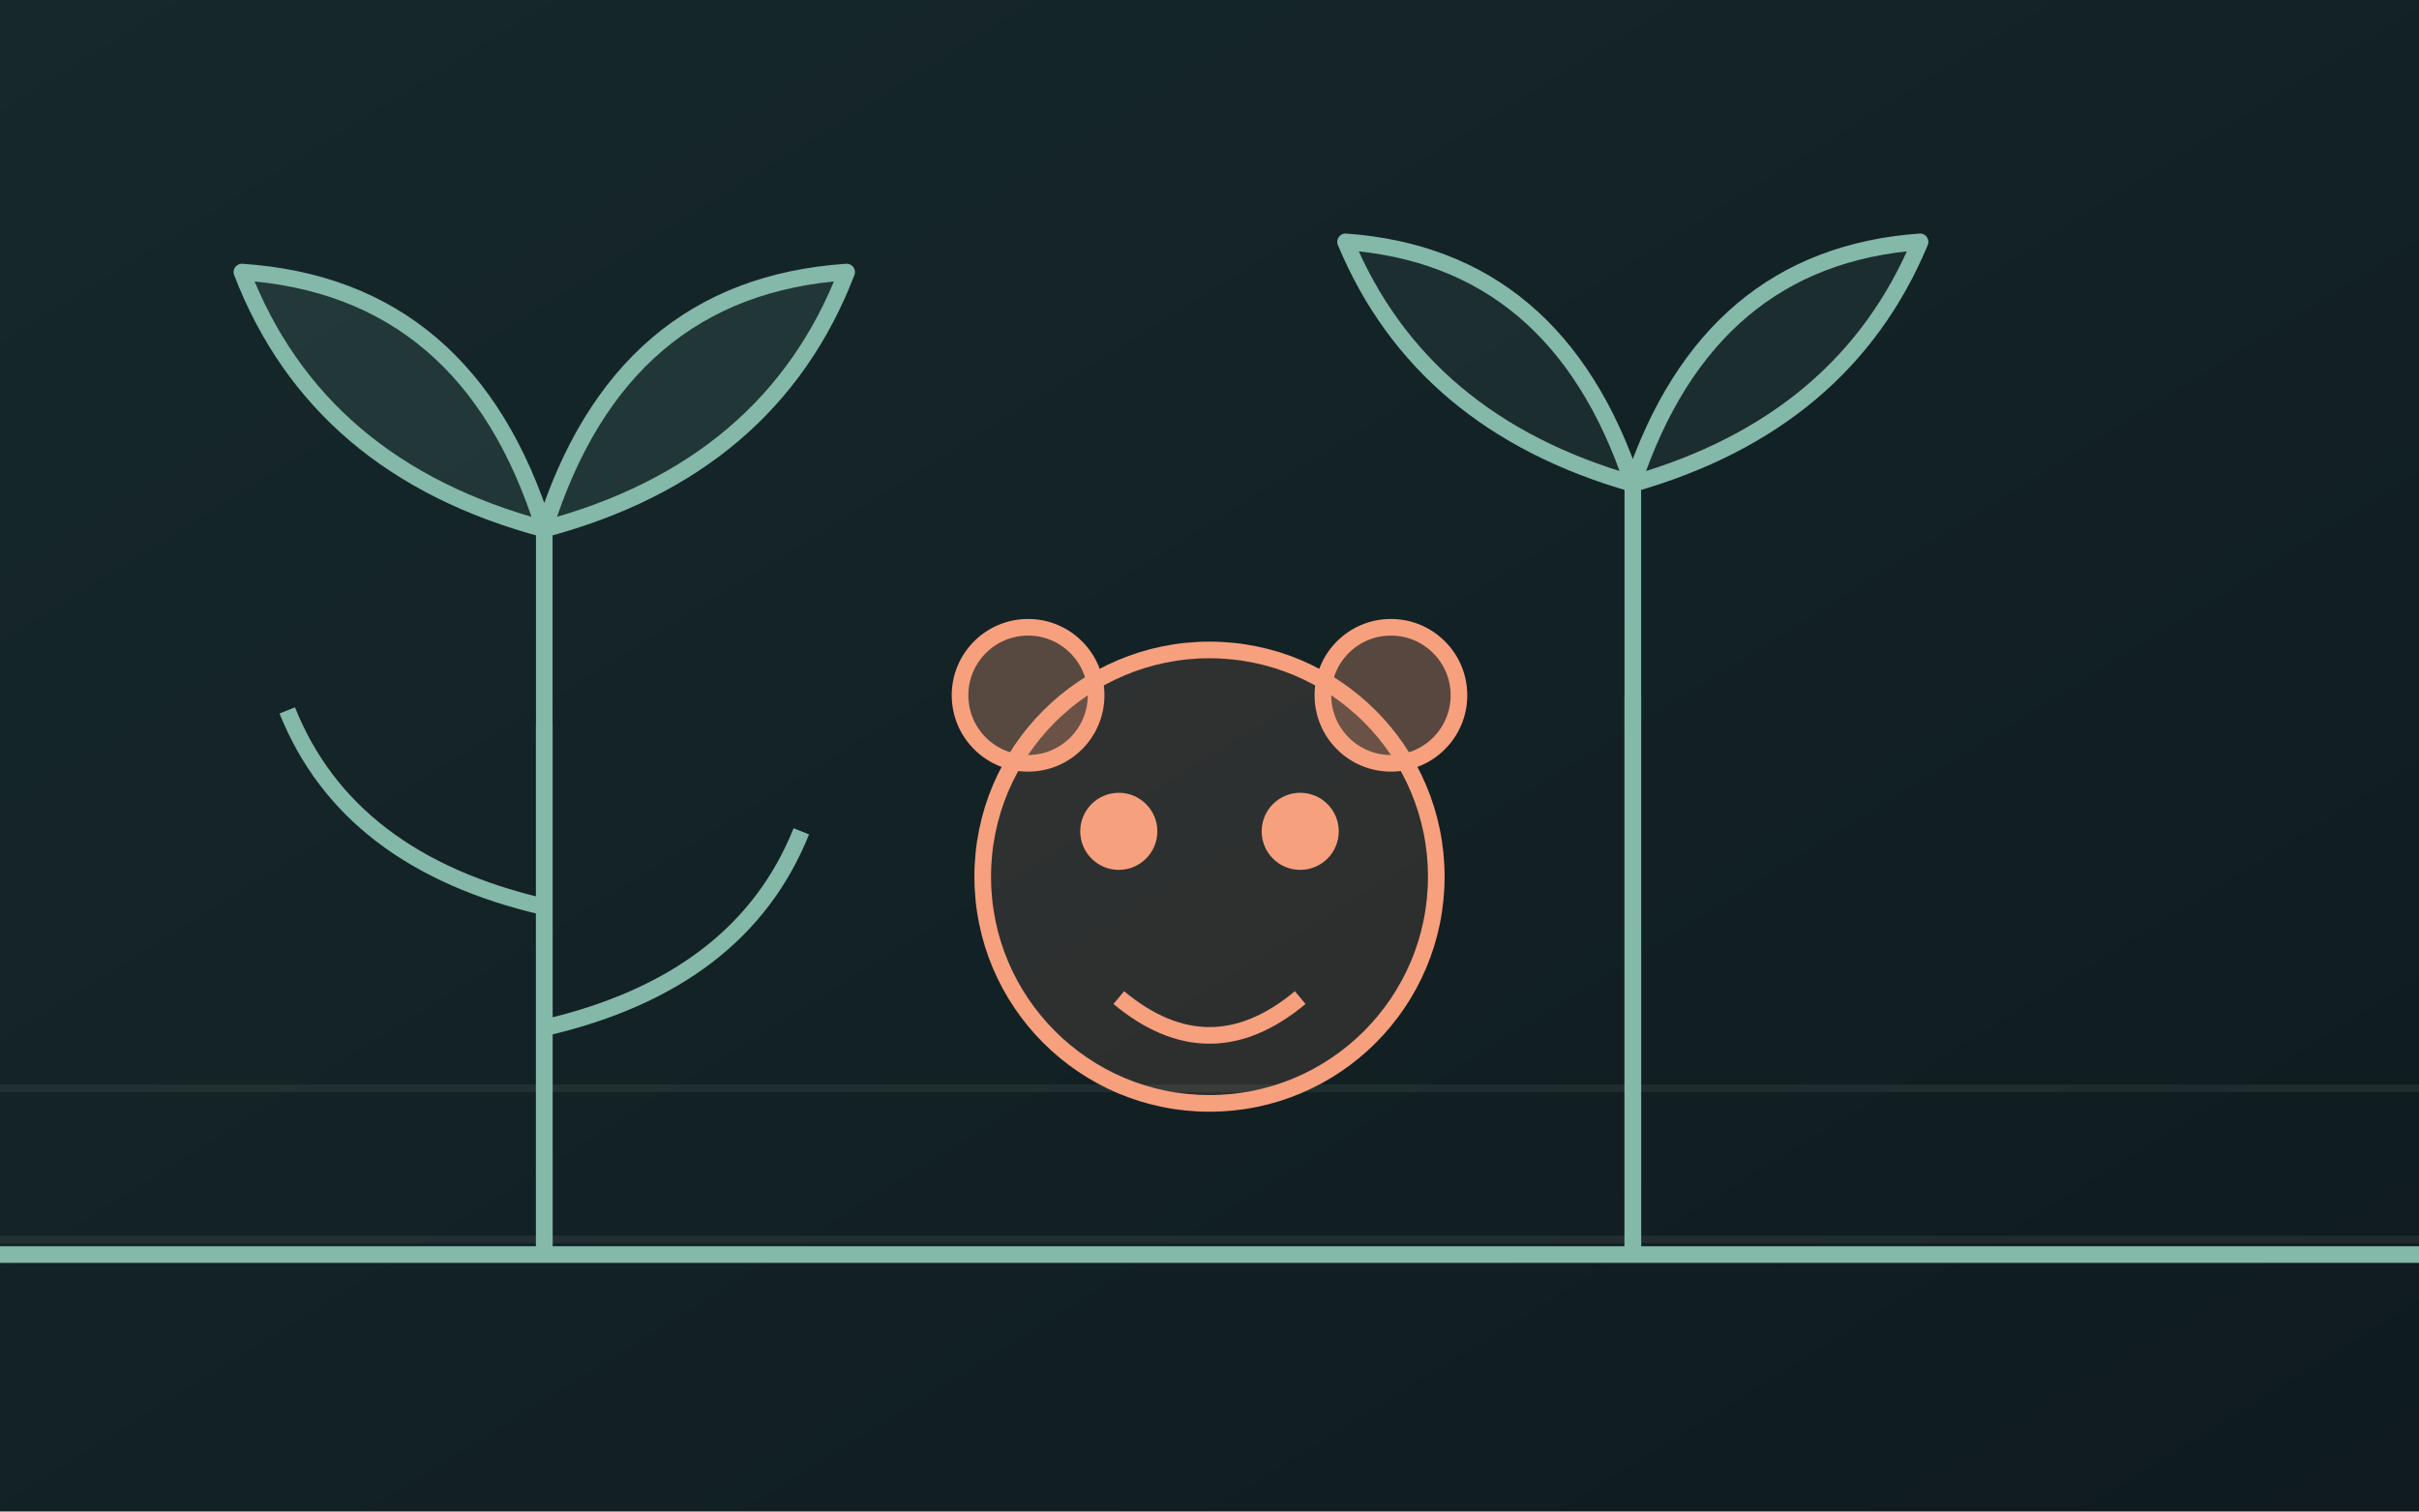
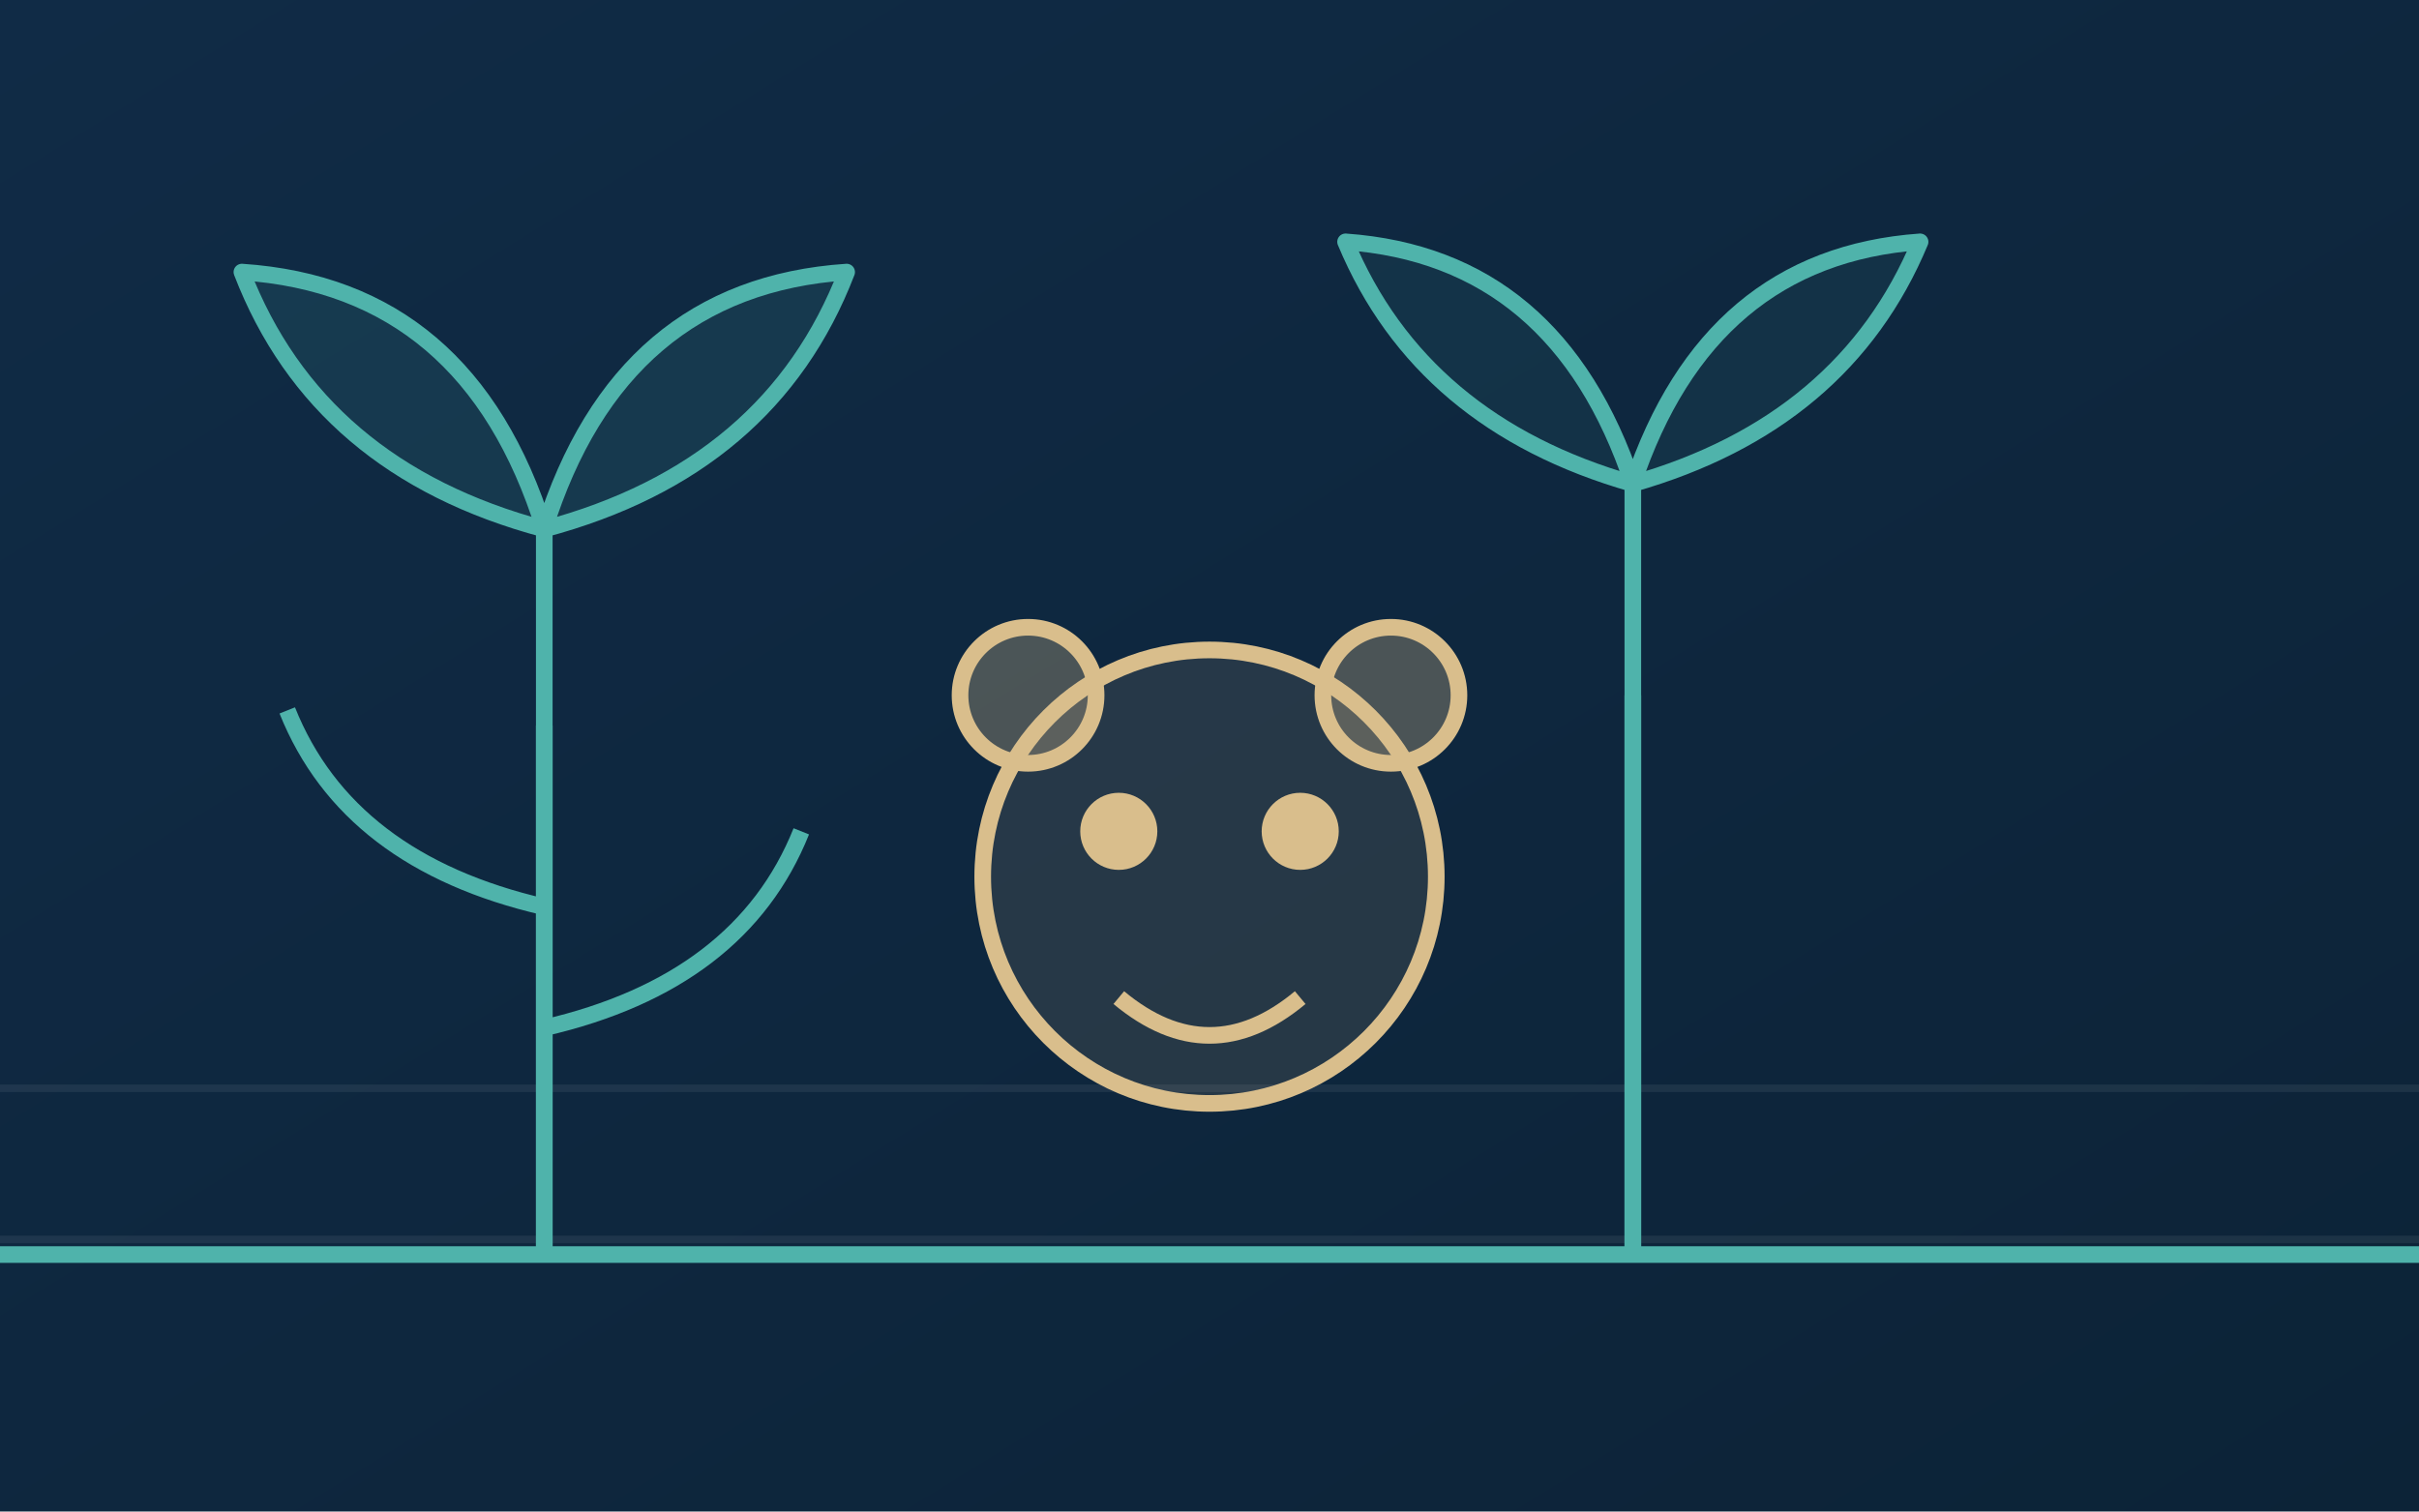
<svg xmlns="http://www.w3.org/2000/svg" viewBox="0 0 320 200" width="320" height="200" role="img" aria-hidden="true">
  <defs>
    <linearGradient id="bg" x1="0" y1="0" x2="1" y2="1">
-       <stop offset="0%" stop-color="#16282C" />
-       <stop offset="100%" stop-color="#0F1B1E" />
+       <stop offset="0%" stop-color="#102B46" />
+       <stop offset="100%" stop-color="#0C2337" />
    </linearGradient>
  </defs>
  <rect width="320" height="200" fill="url(#bg)" />
-   <g fill="none" stroke="#EFE7D8" stroke-opacity=".07" stroke-width="1">
+   <g fill="none" stroke="#F5F7F8" stroke-opacity=".07" stroke-width="1">
    <path d="M0 144 H320" />
    <path d="M0 164 H320" />
  </g>
-   <g fill="none" stroke="#84B8A8" stroke-width="2.2" stroke-linejoin="round">
+   <g fill="none" stroke="#4FB3AB" stroke-width="2.2" stroke-linejoin="round">
    <path d="M0 166 H320" />
-     <path d="M72 166 V70 M72 70 q-30 -8 -40 -34 q30 2 40 34 M72 70 q30 -8 40 -34 q-30 2 -40 34" fill="#84B8A8" fill-opacity=".12" />
+     <path d="M72 166 V70 M72 70 q-30 -8 -40 -34 q30 2 40 34 M72 70 q30 -8 40 -34 q-30 2 -40 34" fill="#4FB3AB" fill-opacity=".12" />
    <path d="M72 166 V96 M72 120 q-26 -6 -34 -26 M72 136 q26 -6 34 -26" />
-     <path d="M216 166 V64 M216 64 q-28 -8 -38 -32 q28 2 38 32 M216 64 q28 -8 38 -32 q-28 2 -38 32" fill="#84B8A8" fill-opacity=".08" />
+     <path d="M216 166 V64 M216 64 q-28 -8 -38 -32 q28 2 38 32 M216 64 q28 -8 38 -32 q-28 2 -38 32" fill="#4FB3AB" fill-opacity=".08" />
    <path d="M216 166 V92" />
  </g>
-   <g fill="none" stroke="#F7A07E" stroke-width="2.2">
-     <circle cx="160" cy="116" r="30" fill="#F7A07E" fill-opacity=".12" />
-     <circle cx="148" cy="110" r="4" fill="#F7A07E" />
-     <circle cx="172" cy="110" r="4" fill="#F7A07E" />
+   <g fill="none" stroke="#D9BE8C" stroke-width="2.2">
+     <circle cx="160" cy="116" r="30" fill="#D9BE8C" fill-opacity=".12" />
+     <circle cx="148" cy="110" r="4" fill="#D9BE8C" />
+     <circle cx="172" cy="110" r="4" fill="#D9BE8C" />
    <path d="M148 132 q12 10 24 0" />
-     <circle cx="136" cy="92" r="9" fill="#F7A07E" fill-opacity=".3" />
-     <circle cx="184" cy="92" r="9" fill="#F7A07E" fill-opacity=".3" />
+     <circle cx="136" cy="92" r="9" fill="#D9BE8C" fill-opacity=".3" />
+     <circle cx="184" cy="92" r="9" fill="#D9BE8C" fill-opacity=".3" />
  </g>
</svg>
